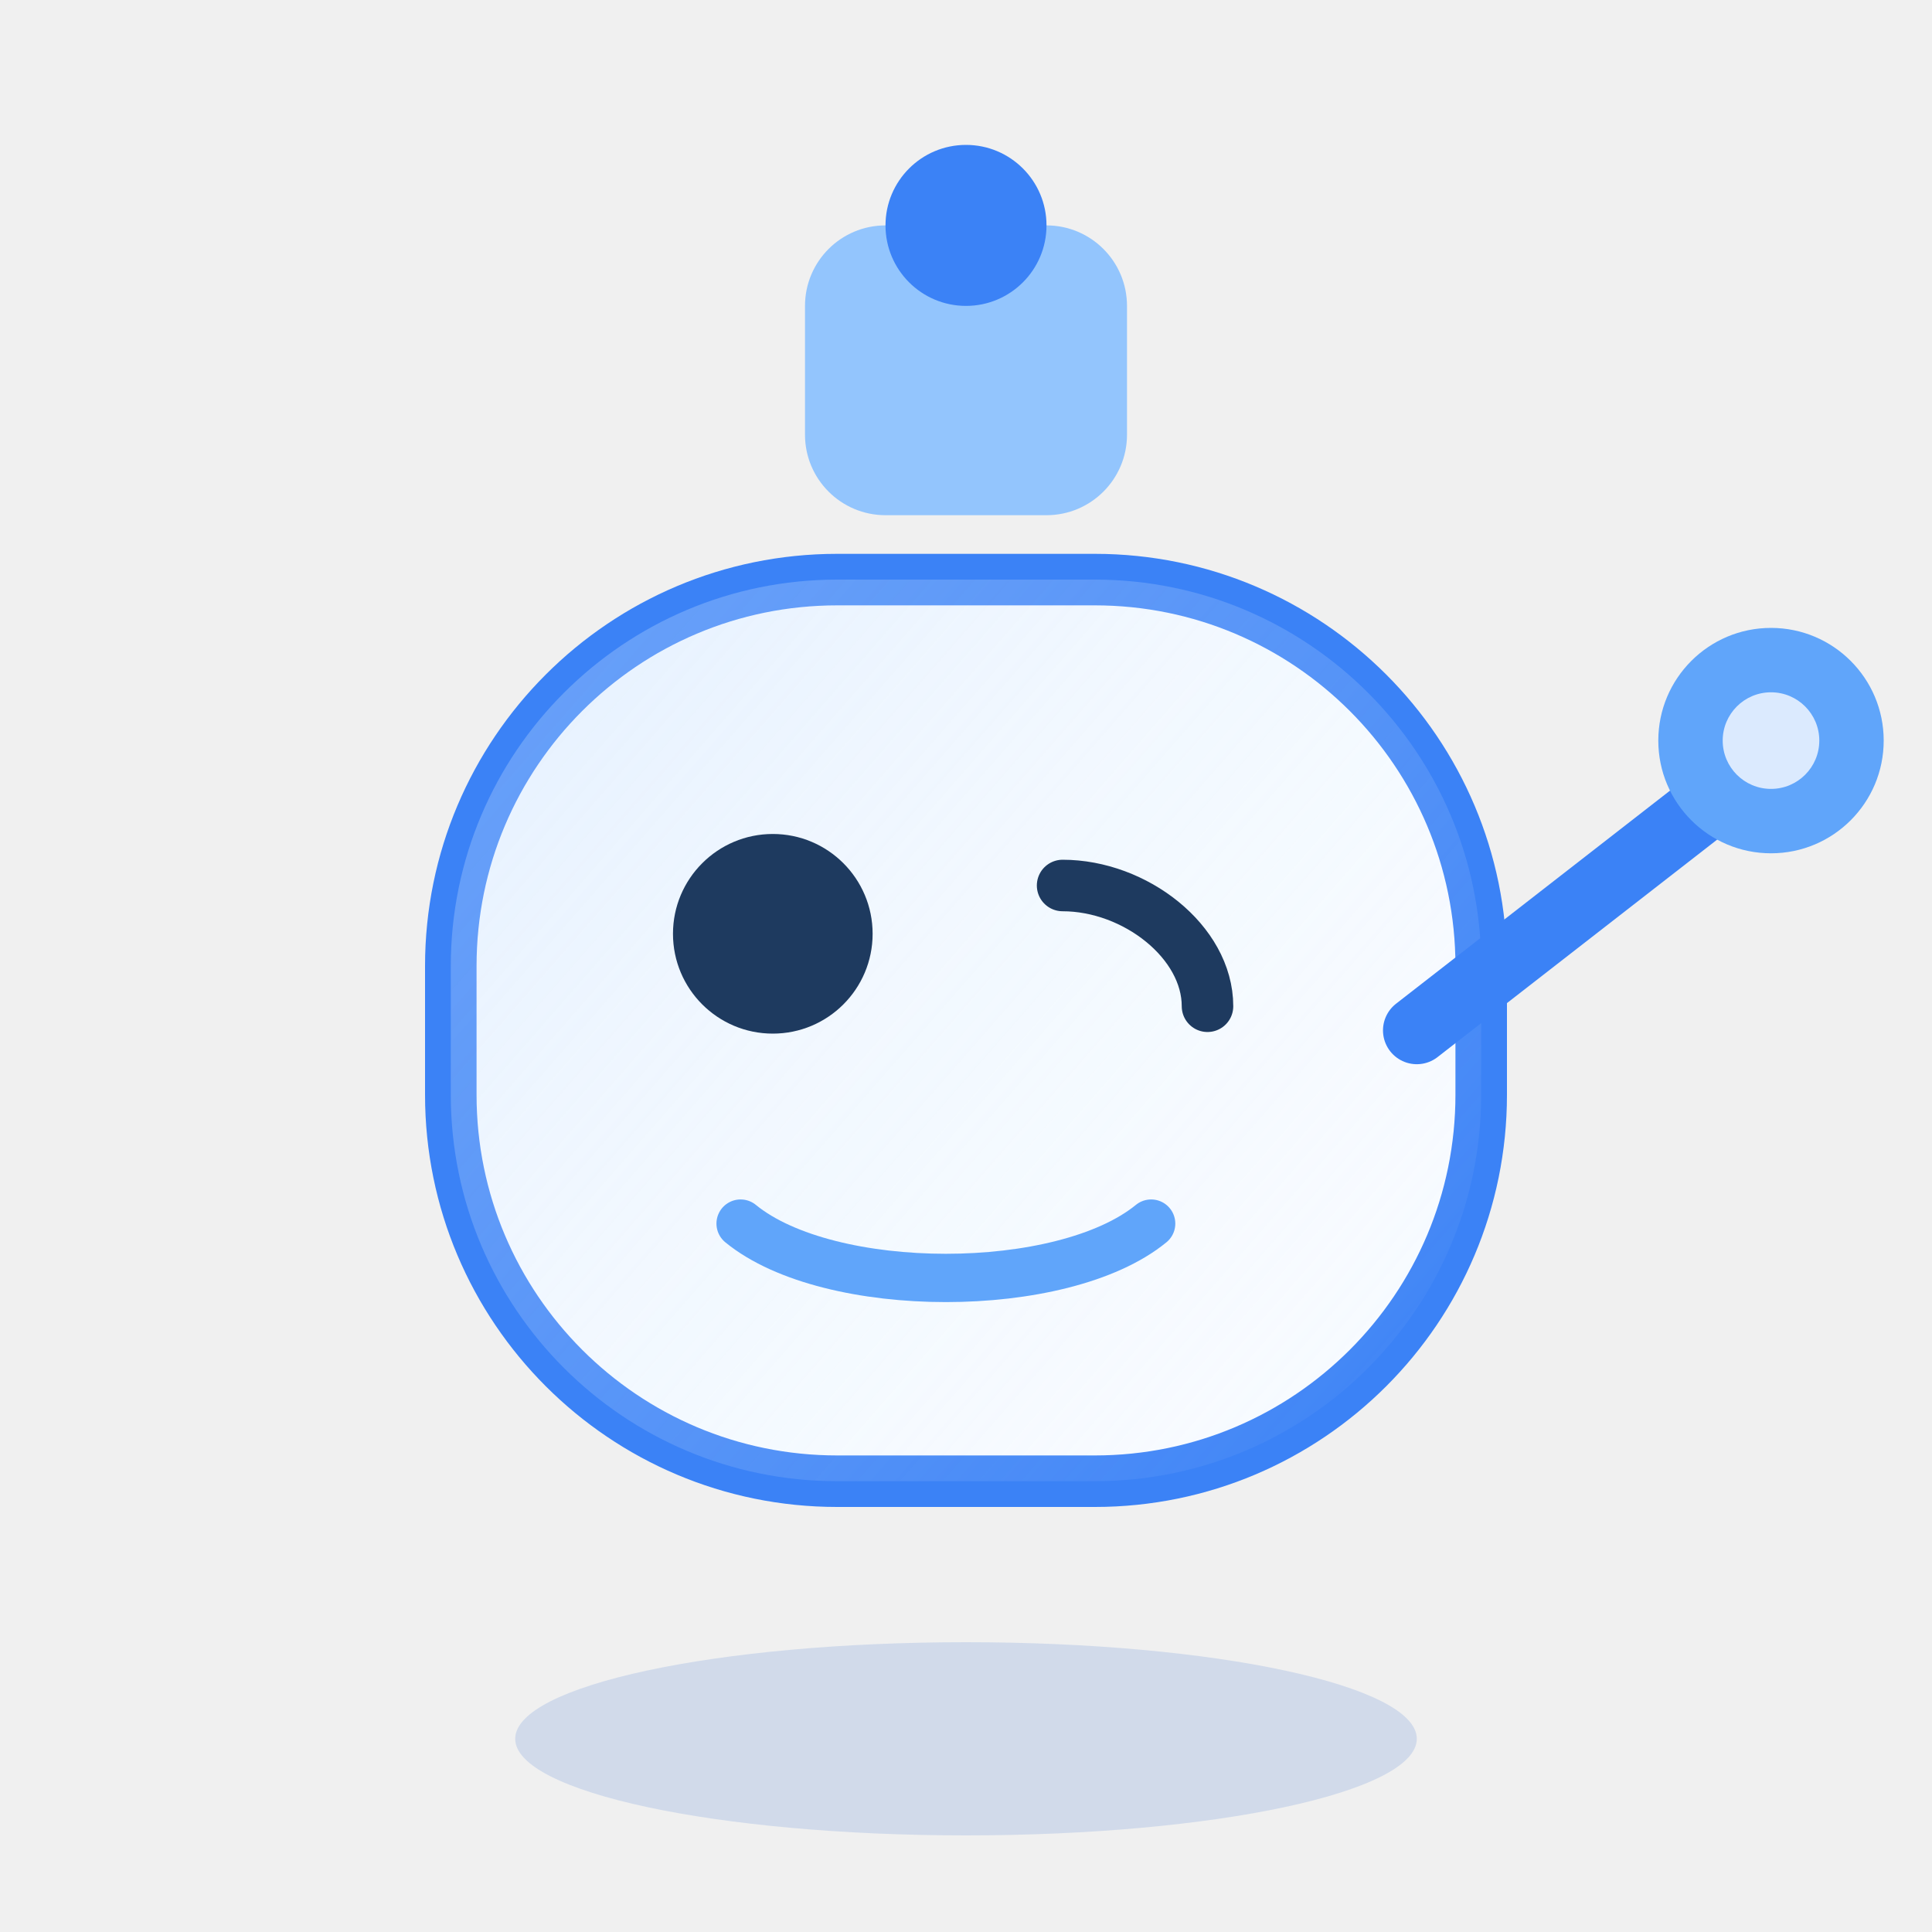
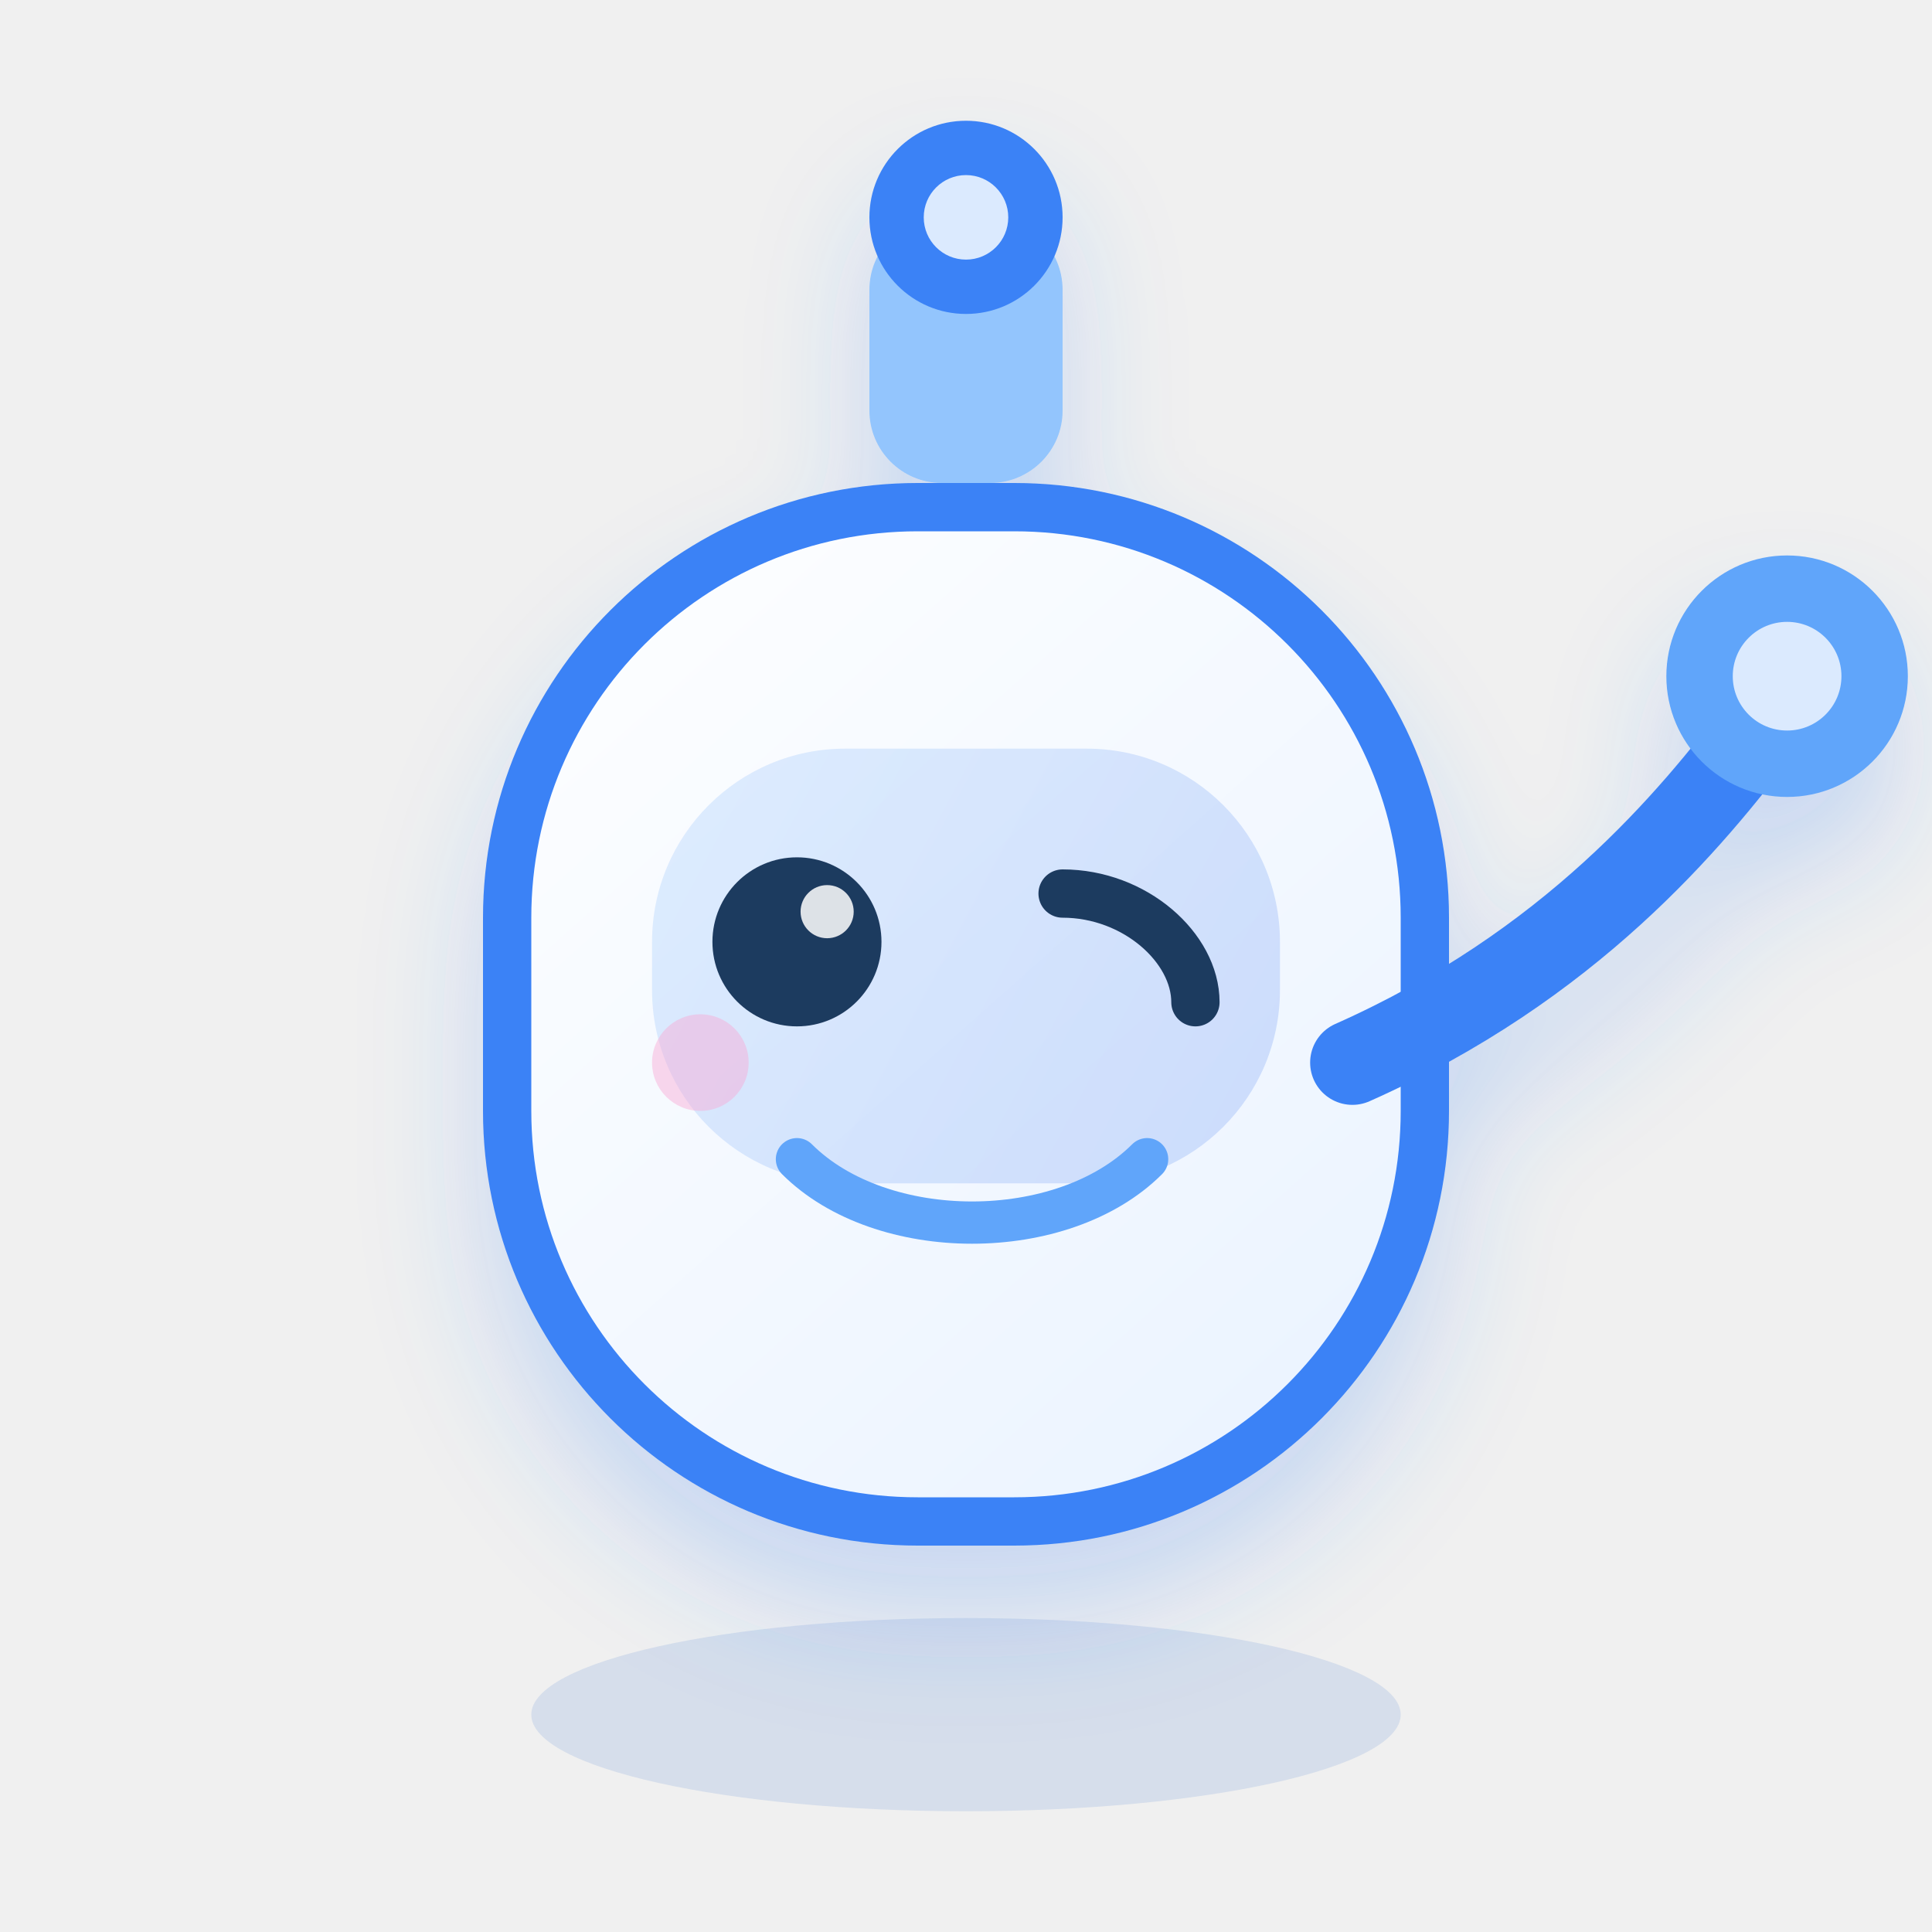
- <svg xmlns="http://www.w3.org/2000/svg" viewBox="0 0 120 120" fill="none">
-   <ellipse cx="60" cy="108" rx="28" ry="6" fill="#B8C9E6" opacity=".55" />
-   <rect x="28" y="36" width="64" height="56" rx="24" fill="#F7FBFF" stroke="#3B82F6" stroke-width="3.2" />
-   <rect x="28" y="36" width="64" height="56" rx="24" fill="url(#g)" opacity=".35" />
-   <circle cx="48" cy="58" r="6.2" fill="#1E3A5F" />
-   <path d="M66 55c4.5 0 9 3.5 9 7.5" stroke="#1E3A5F" stroke-width="3.2" stroke-linecap="round" />
-   <path d="M46 76c5.5 4.5 20 4.5 25.5 0" stroke="#60A5FA" stroke-width="3" stroke-linecap="round" />
-   <rect x="50" y="14" width="20" height="18" rx="5" fill="#93C5FD" />
-   <circle cx="60" cy="14" r="5" fill="#3B82F6" />
-   <path d="M88 64l18-14" stroke="#3B82F6" stroke-width="4.2" stroke-linecap="round" />
-   <circle cx="110" cy="46" r="7" fill="#60A5FA" />
-   <circle cx="110" cy="46" r="3" fill="#DBEAFE" />
+ <svg xmlns="http://www.w3.org/2000/svg" viewBox="0 0 160 160" fill="none">
  <defs>
-     <linearGradient id="g" x1="28" y1="36" x2="92" y2="92" gradientUnits="userSpaceOnUse">
-       <stop stop-color="#BFDBFE" />
-       <stop offset="1" stop-color="#FFFFFF" stop-opacity="0" />
+     <linearGradient id="body" x1="40" y1="40" x2="120" y2="130" gradientUnits="userSpaceOnUse">
+       <stop stop-color="#FFFFFF" />
+       <stop offset="1" stop-color="#E8F2FF" />
    </linearGradient>
+     <linearGradient id="visor" x1="52" y1="68" x2="108" y2="98" gradientUnits="userSpaceOnUse">
+       <stop stop-color="#60A5FA" />
+       <stop offset="1" stop-color="#2563EB" />
+     </linearGradient>
+     <filter id="soft" x="-20%" y="-20%" width="140%" height="140%">
+       <feDropShadow dx="0" dy="6" stdDeviation="5" flood-color="#3B82F6" flood-opacity=".22" />
+     </filter>
  </defs>
+   <ellipse cx="80" cy="142" rx="36" ry="8" fill="#B6C8E4" opacity=".45" />
+   <g filter="url(#soft)">
+     <rect x="72" y="18" width="16" height="22" rx="6" fill="#93C5FD" />
+     <circle cx="80" cy="18" r="8" fill="#3B82F6" />
+     <circle cx="80" cy="18" r="3.5" fill="#DBEAFE" />
+     <rect x="42" y="42" width="76" height="84" rx="34" fill="url(#body)" stroke="#3B82F6" stroke-width="4" />
+     <rect x="54" y="62" width="52" height="36" rx="16" fill="url(#visor)" opacity=".18" />
+     <circle cx="66" cy="78" r="7" fill="#1E3A5F" />
+     <circle cx="68.5" cy="75.5" r="2.2" fill="#FFFFFF" opacity=".85" />
+     <path d="M88 74c6 0 11 4.5 11 9" stroke="#1E3A5F" stroke-width="4" stroke-linecap="round" />
+     <path d="M66 96c7 7 22 7 29 0" stroke="#60A5FA" stroke-width="3.5" stroke-linecap="round" />
+     <circle cx="58" cy="88" r="4" fill="#F9A8D4" opacity=".45" />
+     <path d="M112 88c18-8 28-20 34-28" stroke="#3B82F6" stroke-width="7" stroke-linecap="round" />
+     <circle cx="148" cy="56" r="10" fill="#60A5FA" />
+     <circle cx="148" cy="56" r="4.5" fill="#DBEAFE" />
+   </g>
</svg>
